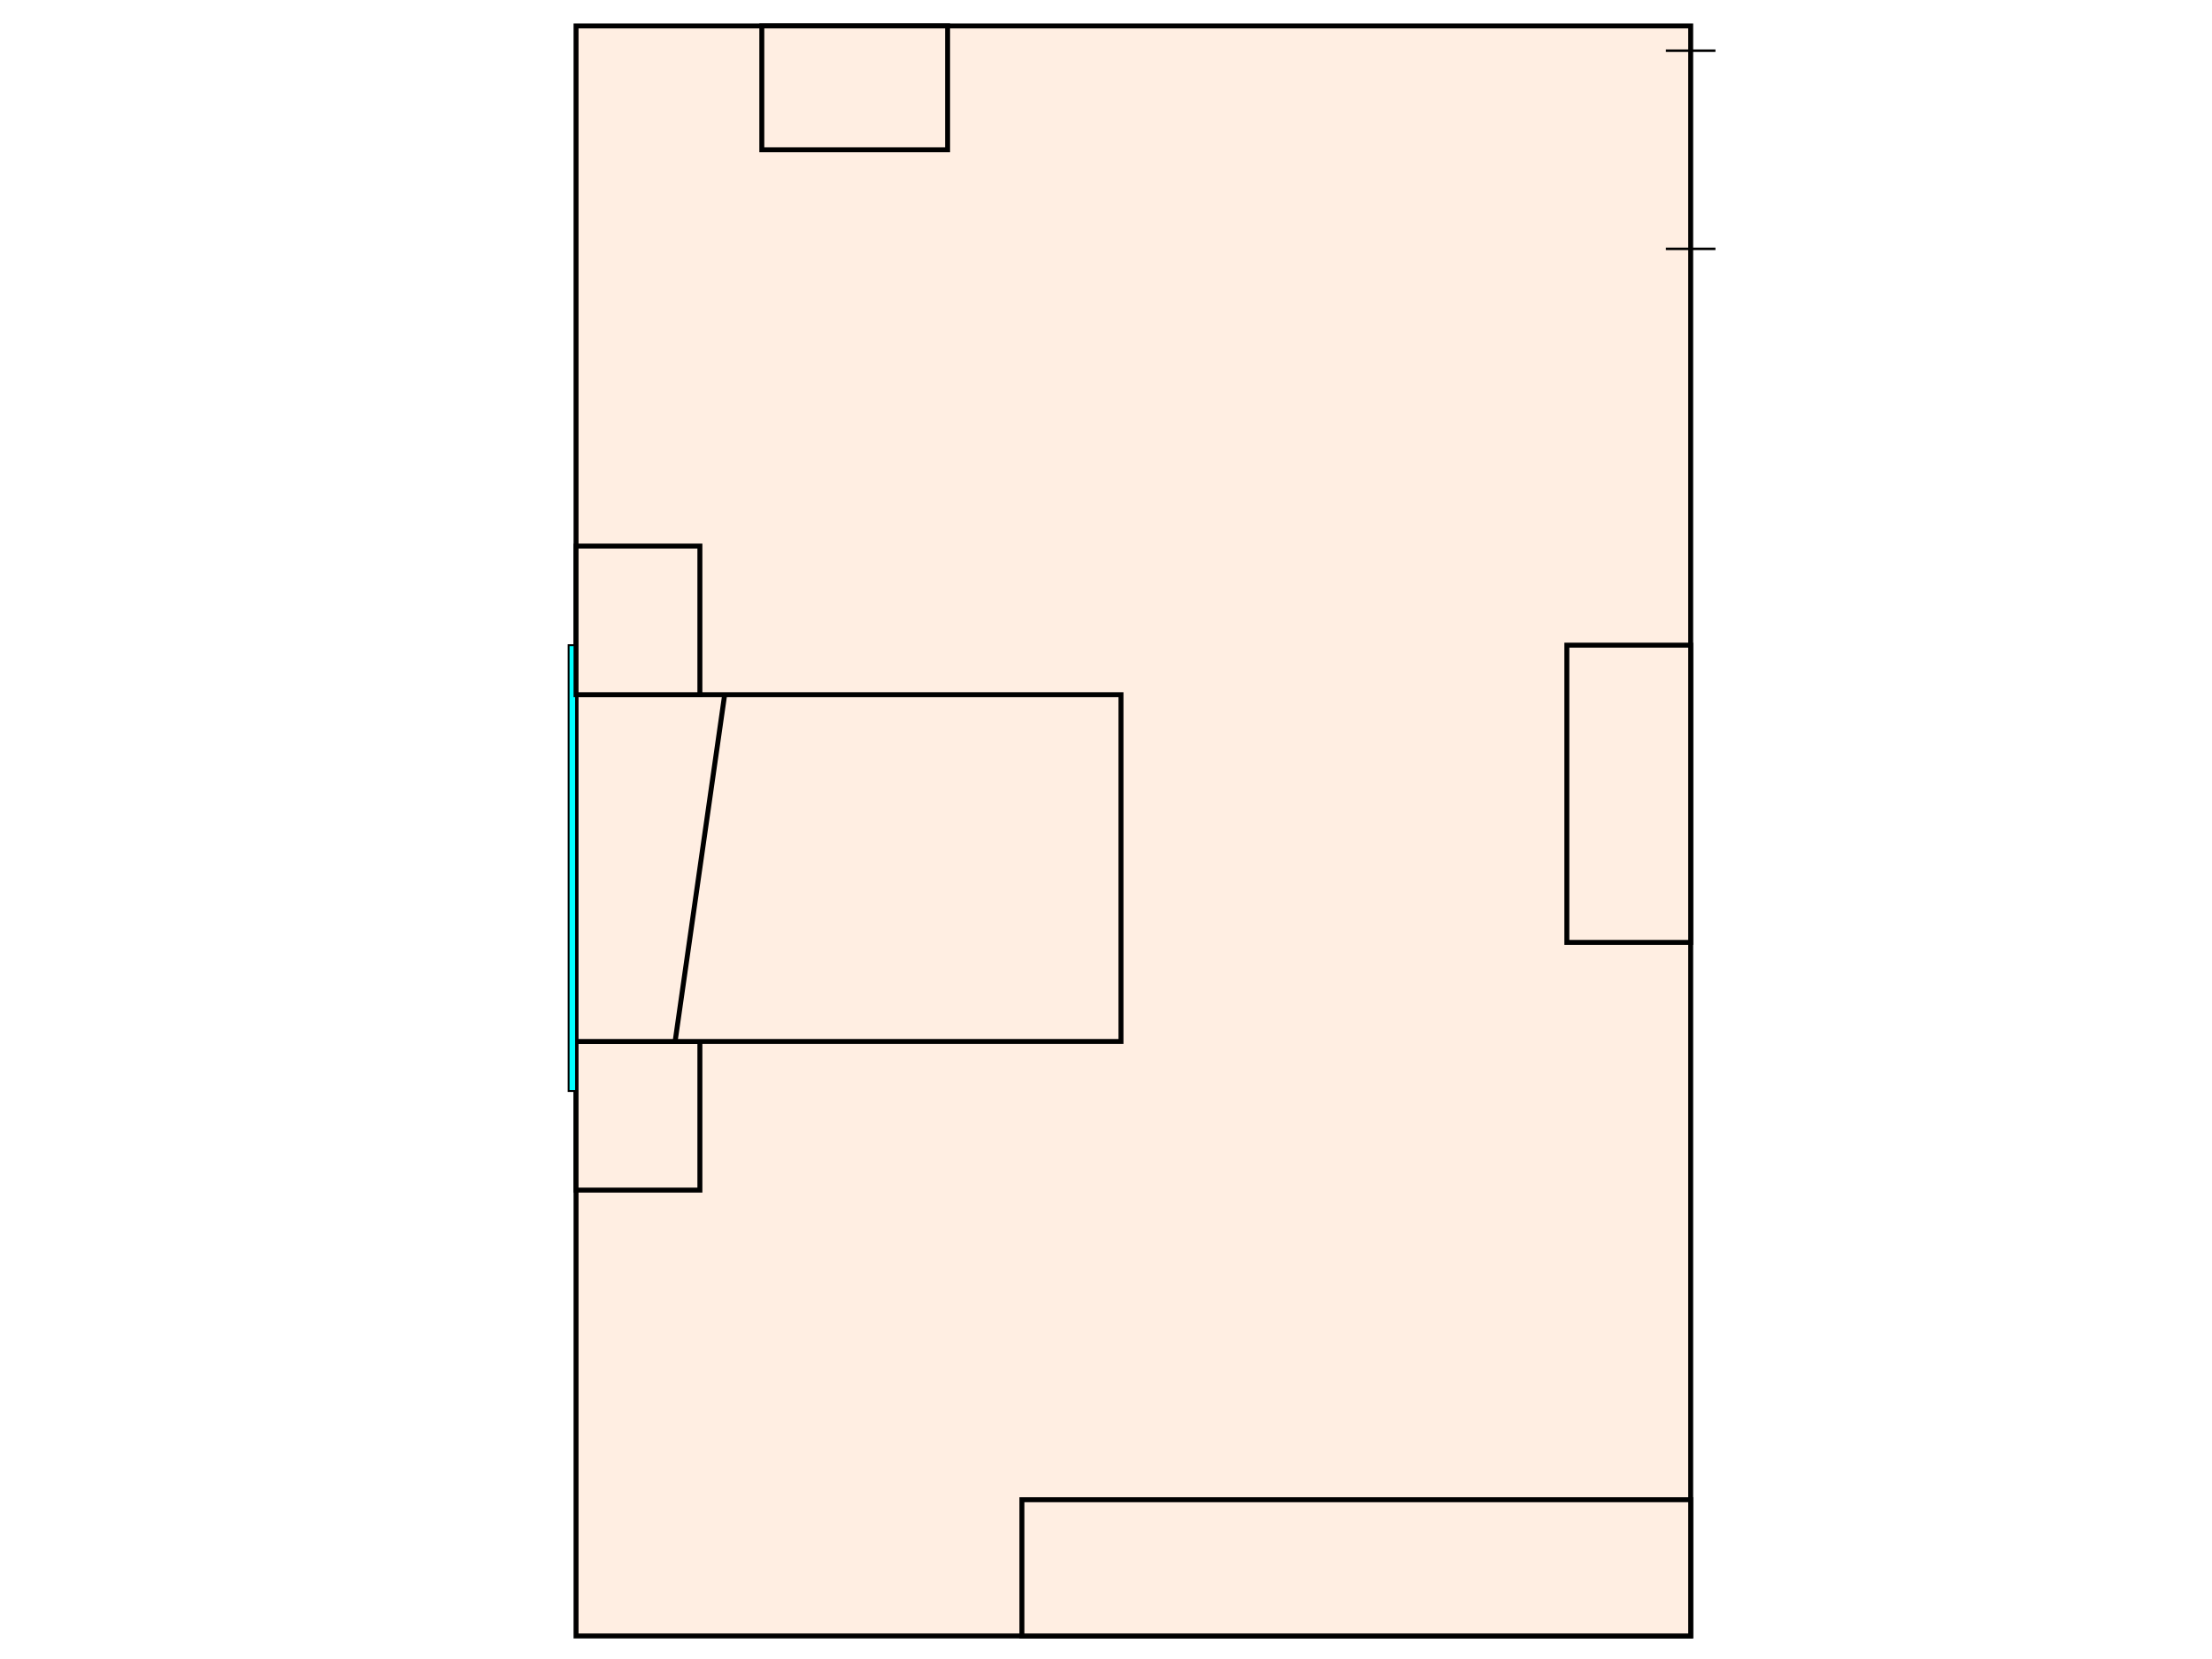
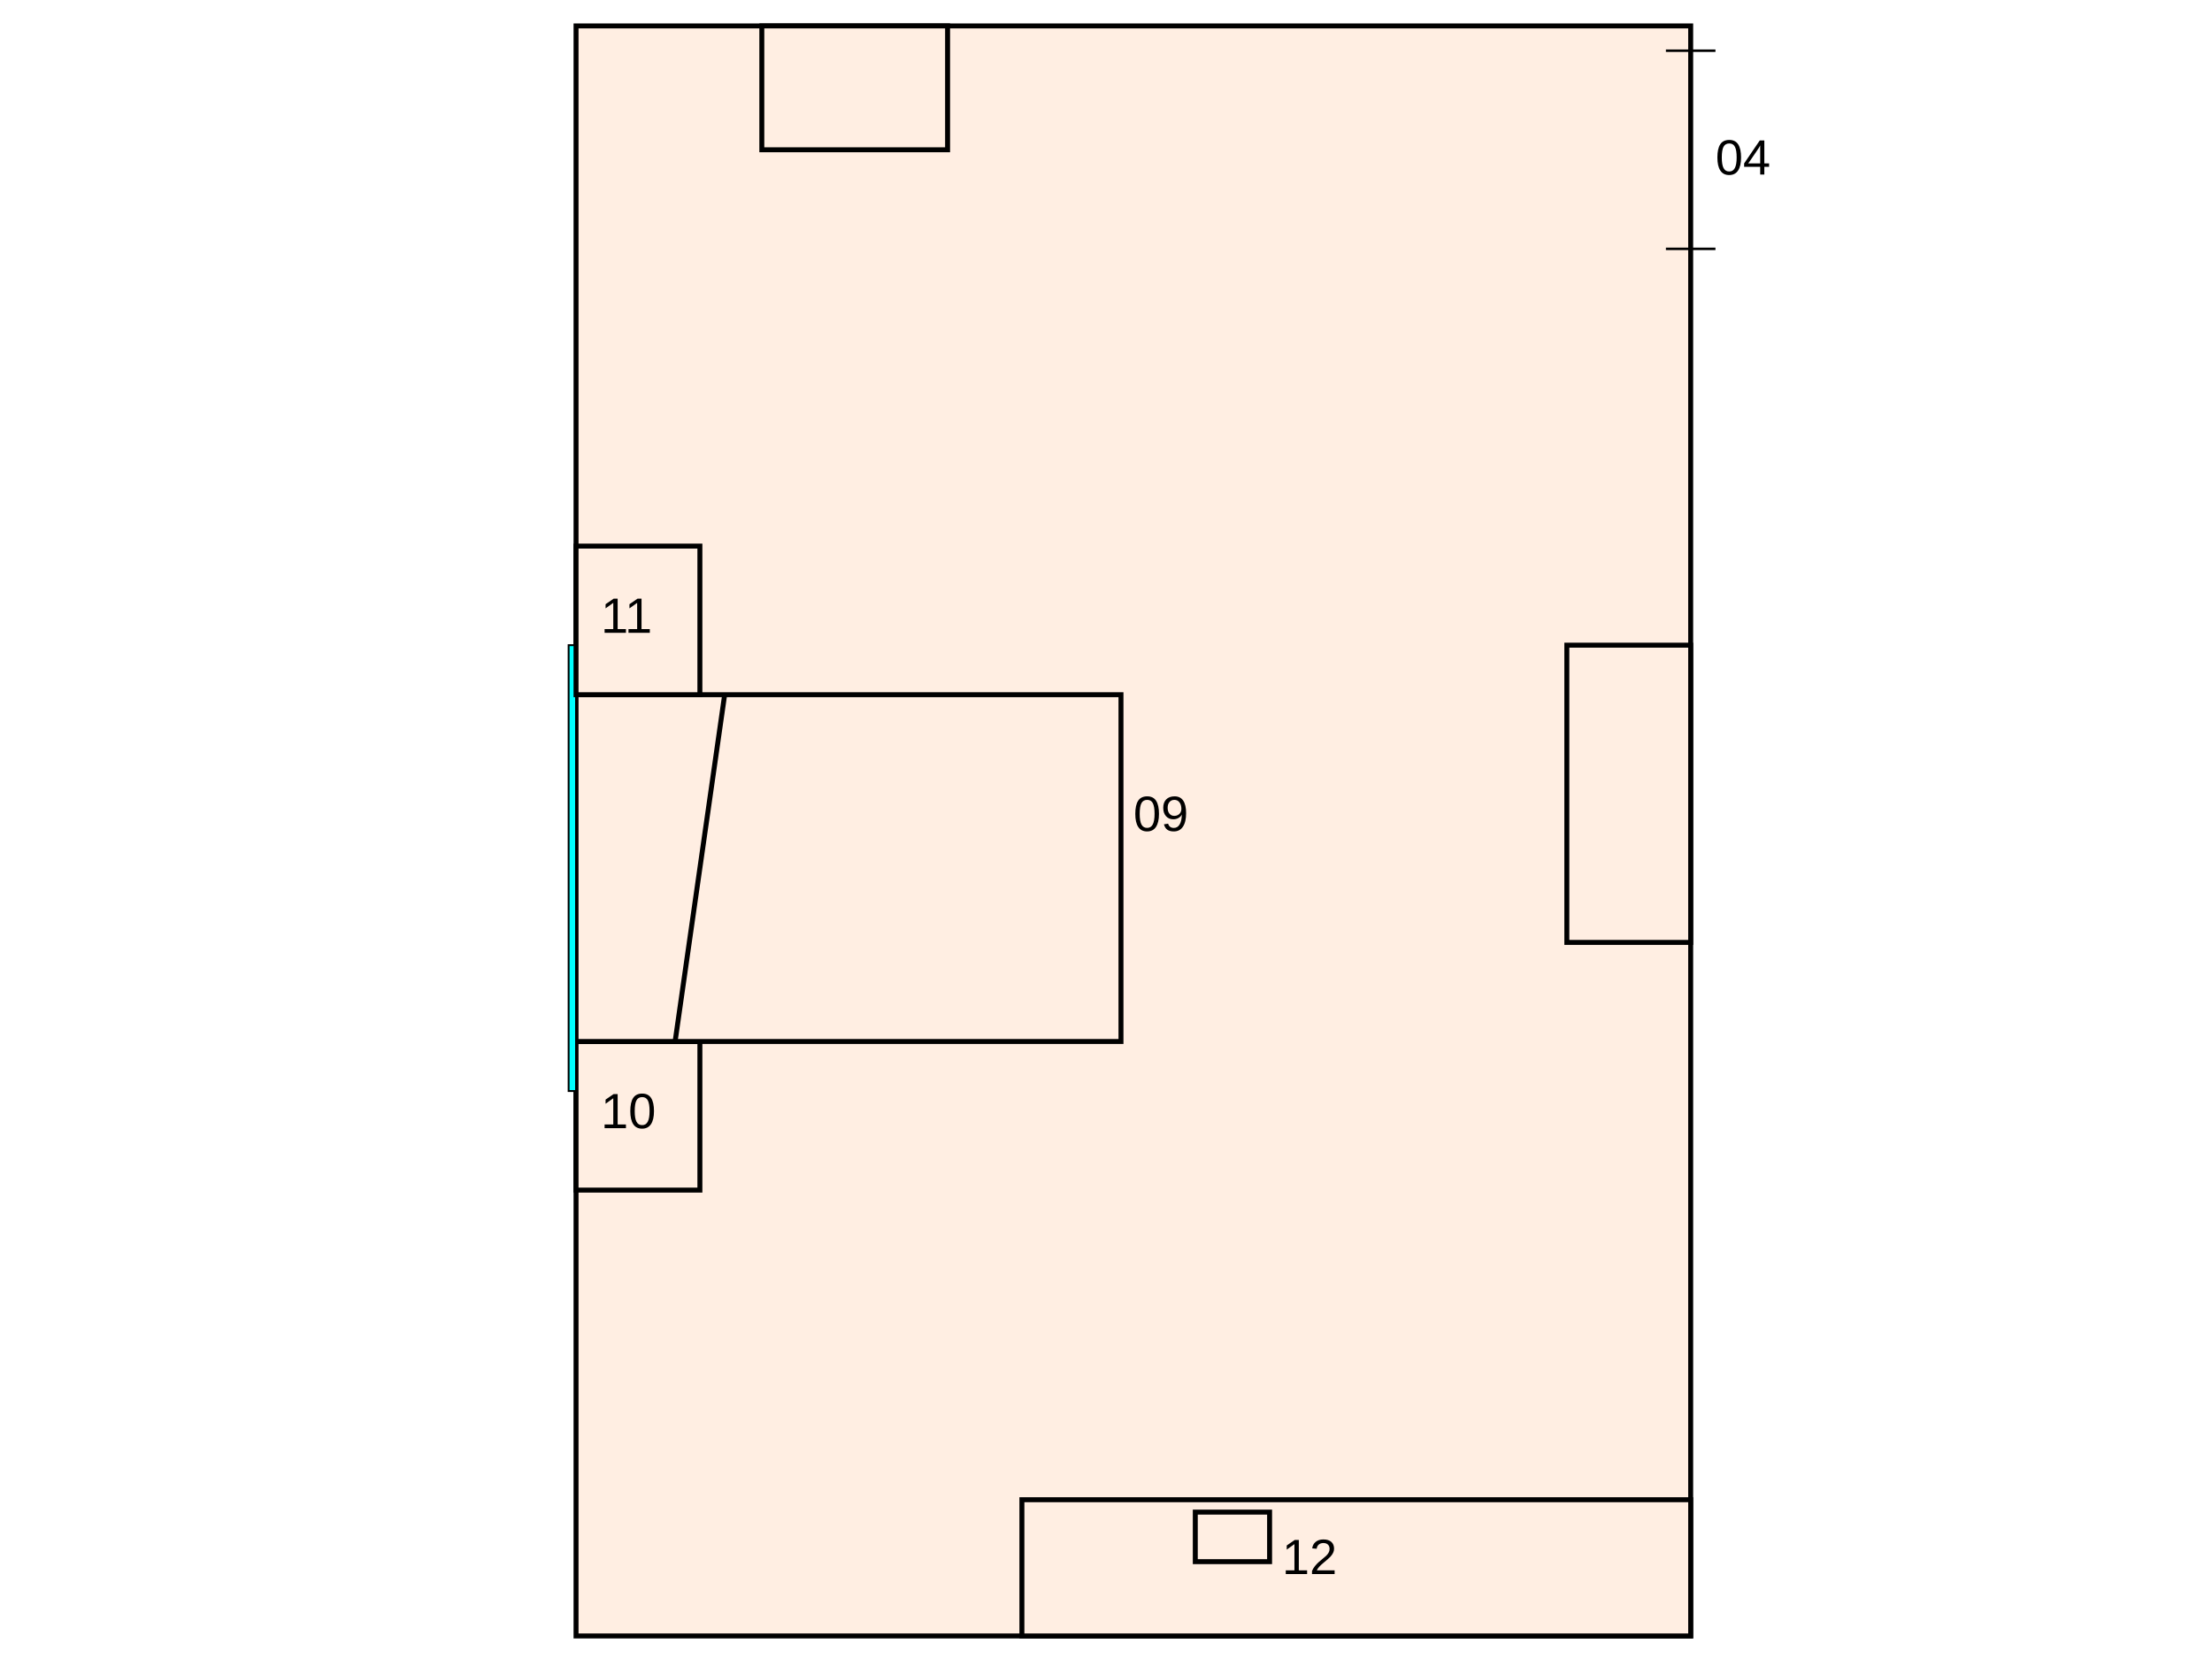
<svg xmlns="http://www.w3.org/2000/svg" width="100%" height="100%" viewBox="0 0 1920 1440">
  <g id="l_Background">
		
	</g>
  <g id="bedroom_0001" transform="matrix(2.15 0 0 2.15 500 -730)">
    <rect id="contour" x="0" y="350" height="650" width="450" stroke-width="2" stroke="black" fill="#FFEEE2" />
    <rect id="table1" x="75" y="350" height="50" width="75" stroke-width="2" stroke="black" fill="#FFEEE2" />
    <g id="bedroom_0001_dinningroom_door">
      <line id="door" x1="440" y1="360" x2="460" y2="360" stroke-width="1" stroke="black" />
      <line id="door" x1="440" y1="440" x2="460" y2="440" stroke-width="1" stroke="black" />
+       <text id="bedroom_Door" x="460" y="410" font-size="20" font-family="arial" fill="black">04</text>
    </g>
    <rect id="table2" x="400" y="600" height="120" width="50" stroke-width="2" stroke="black" fill="#FFEEE2" />
-     <rect id="table3" x="180" y="945" height="55" width="270" stroke-width="2" stroke="black" fill="#FFEEE2" />
+     <g id="bedroom_0001_table3">
+       <rect id="table3" x="180" y="945" height="55" width="270" stroke-width="2" stroke="black" fill="#FFEEE2" />
+       <g id="bedroom_0001_laptop">
+         <rect id="laptop" x="250" y="950" height="20" width="30" stroke-width="2" stroke="black" fill="#FFEEE2" />
+         <text id="laptop" x="285" y="975" font-size="20" font-family="arial" fill="black">12</text>
+       </g>
+     </g>
    <rect id="table4" x="0" y="760" height="60" width="50" stroke-width="2" stroke="black" fill="#FFEEE2" />
+     <text id="light" x="10" y="795" font-size="20" font-family="arial" fill="black">10</text>
    <g id="bed">
      <rect id="bed" x="0" y="620" height="140" width="220" stroke-width="2" stroke="black" fill="#FFEEE2" />
      <line id="bed" x1="60" y1="620" x2="40" y2="760" stroke-width="2" stroke="black" />
    </g>
    <rect id="window" x="-3" y="600" height="180" width="3" fill="cyan" stroke-width="0.75" stroke="black" />
    <rect id="table5" x="0" y="560" height="60" width="50" stroke-width="2" stroke="black" fill="#FFEEE2" />
+     <text id="light2" x="10" y="595" font-size="20" font-family="arial" fill="black">11</text>
+     <text id="Main_light" x="225" y="675" font-size="20" font-family="arial" fill="black">09</text>
  </g>
</svg>
